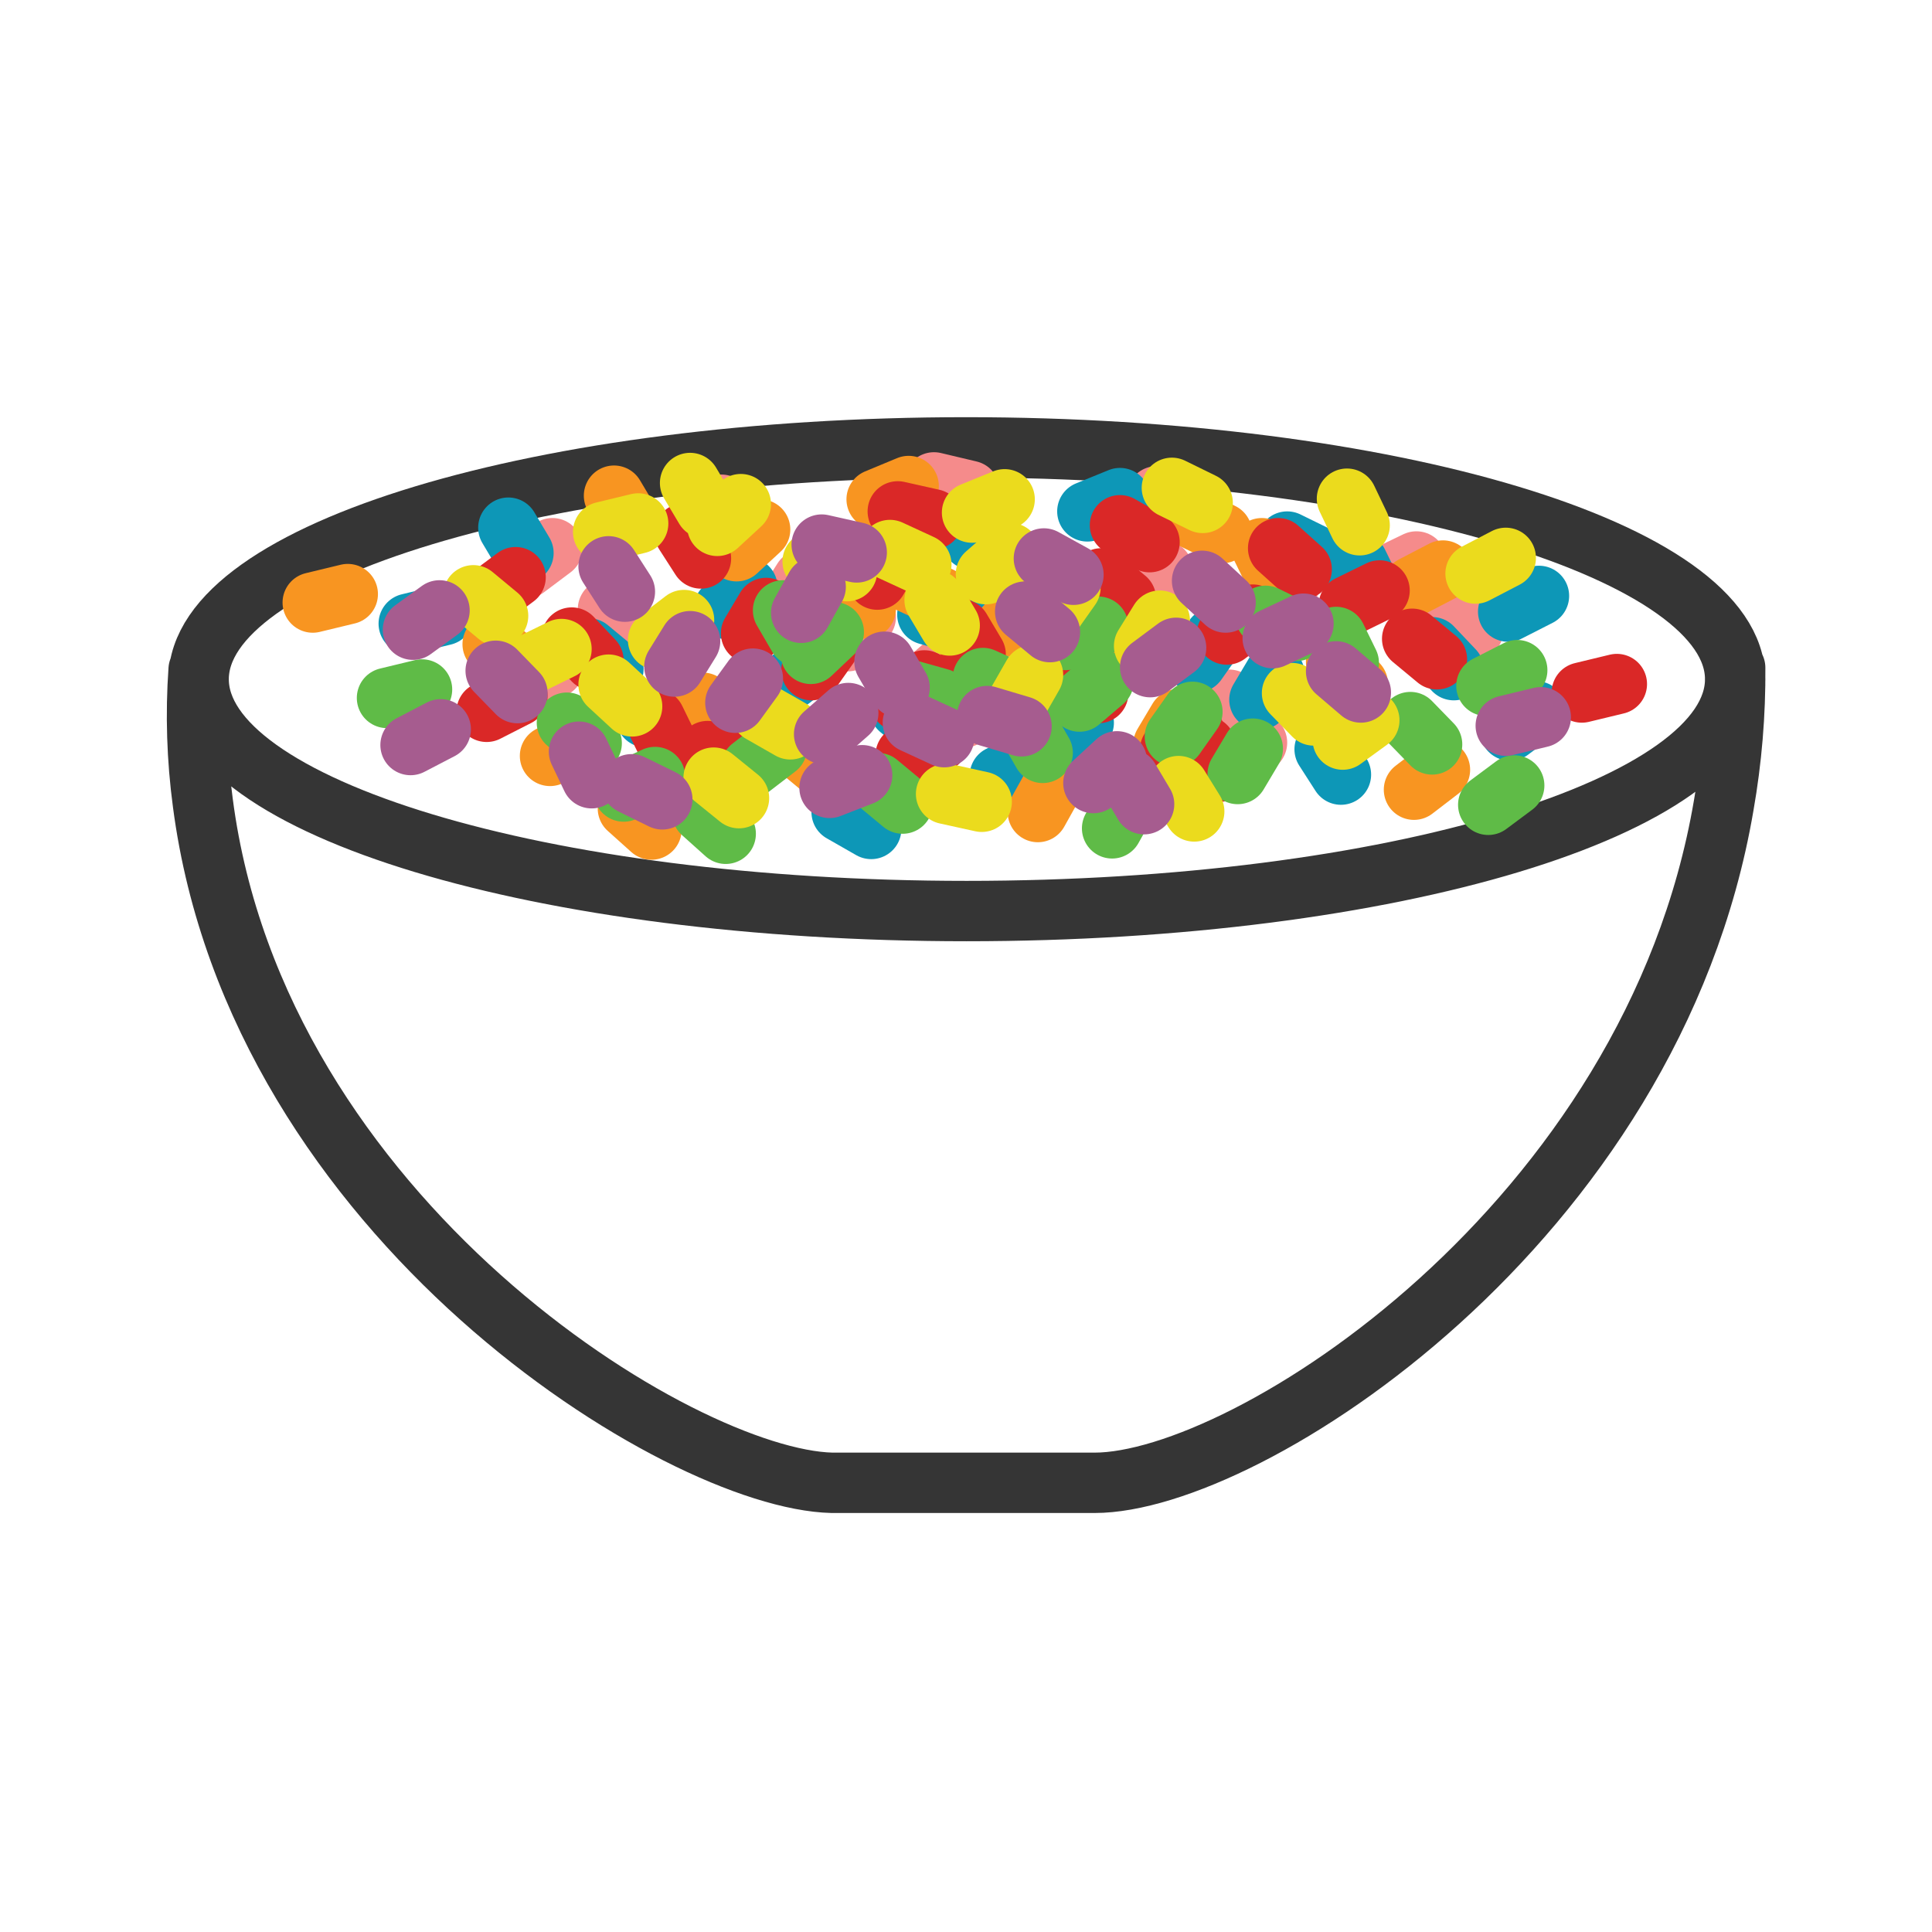
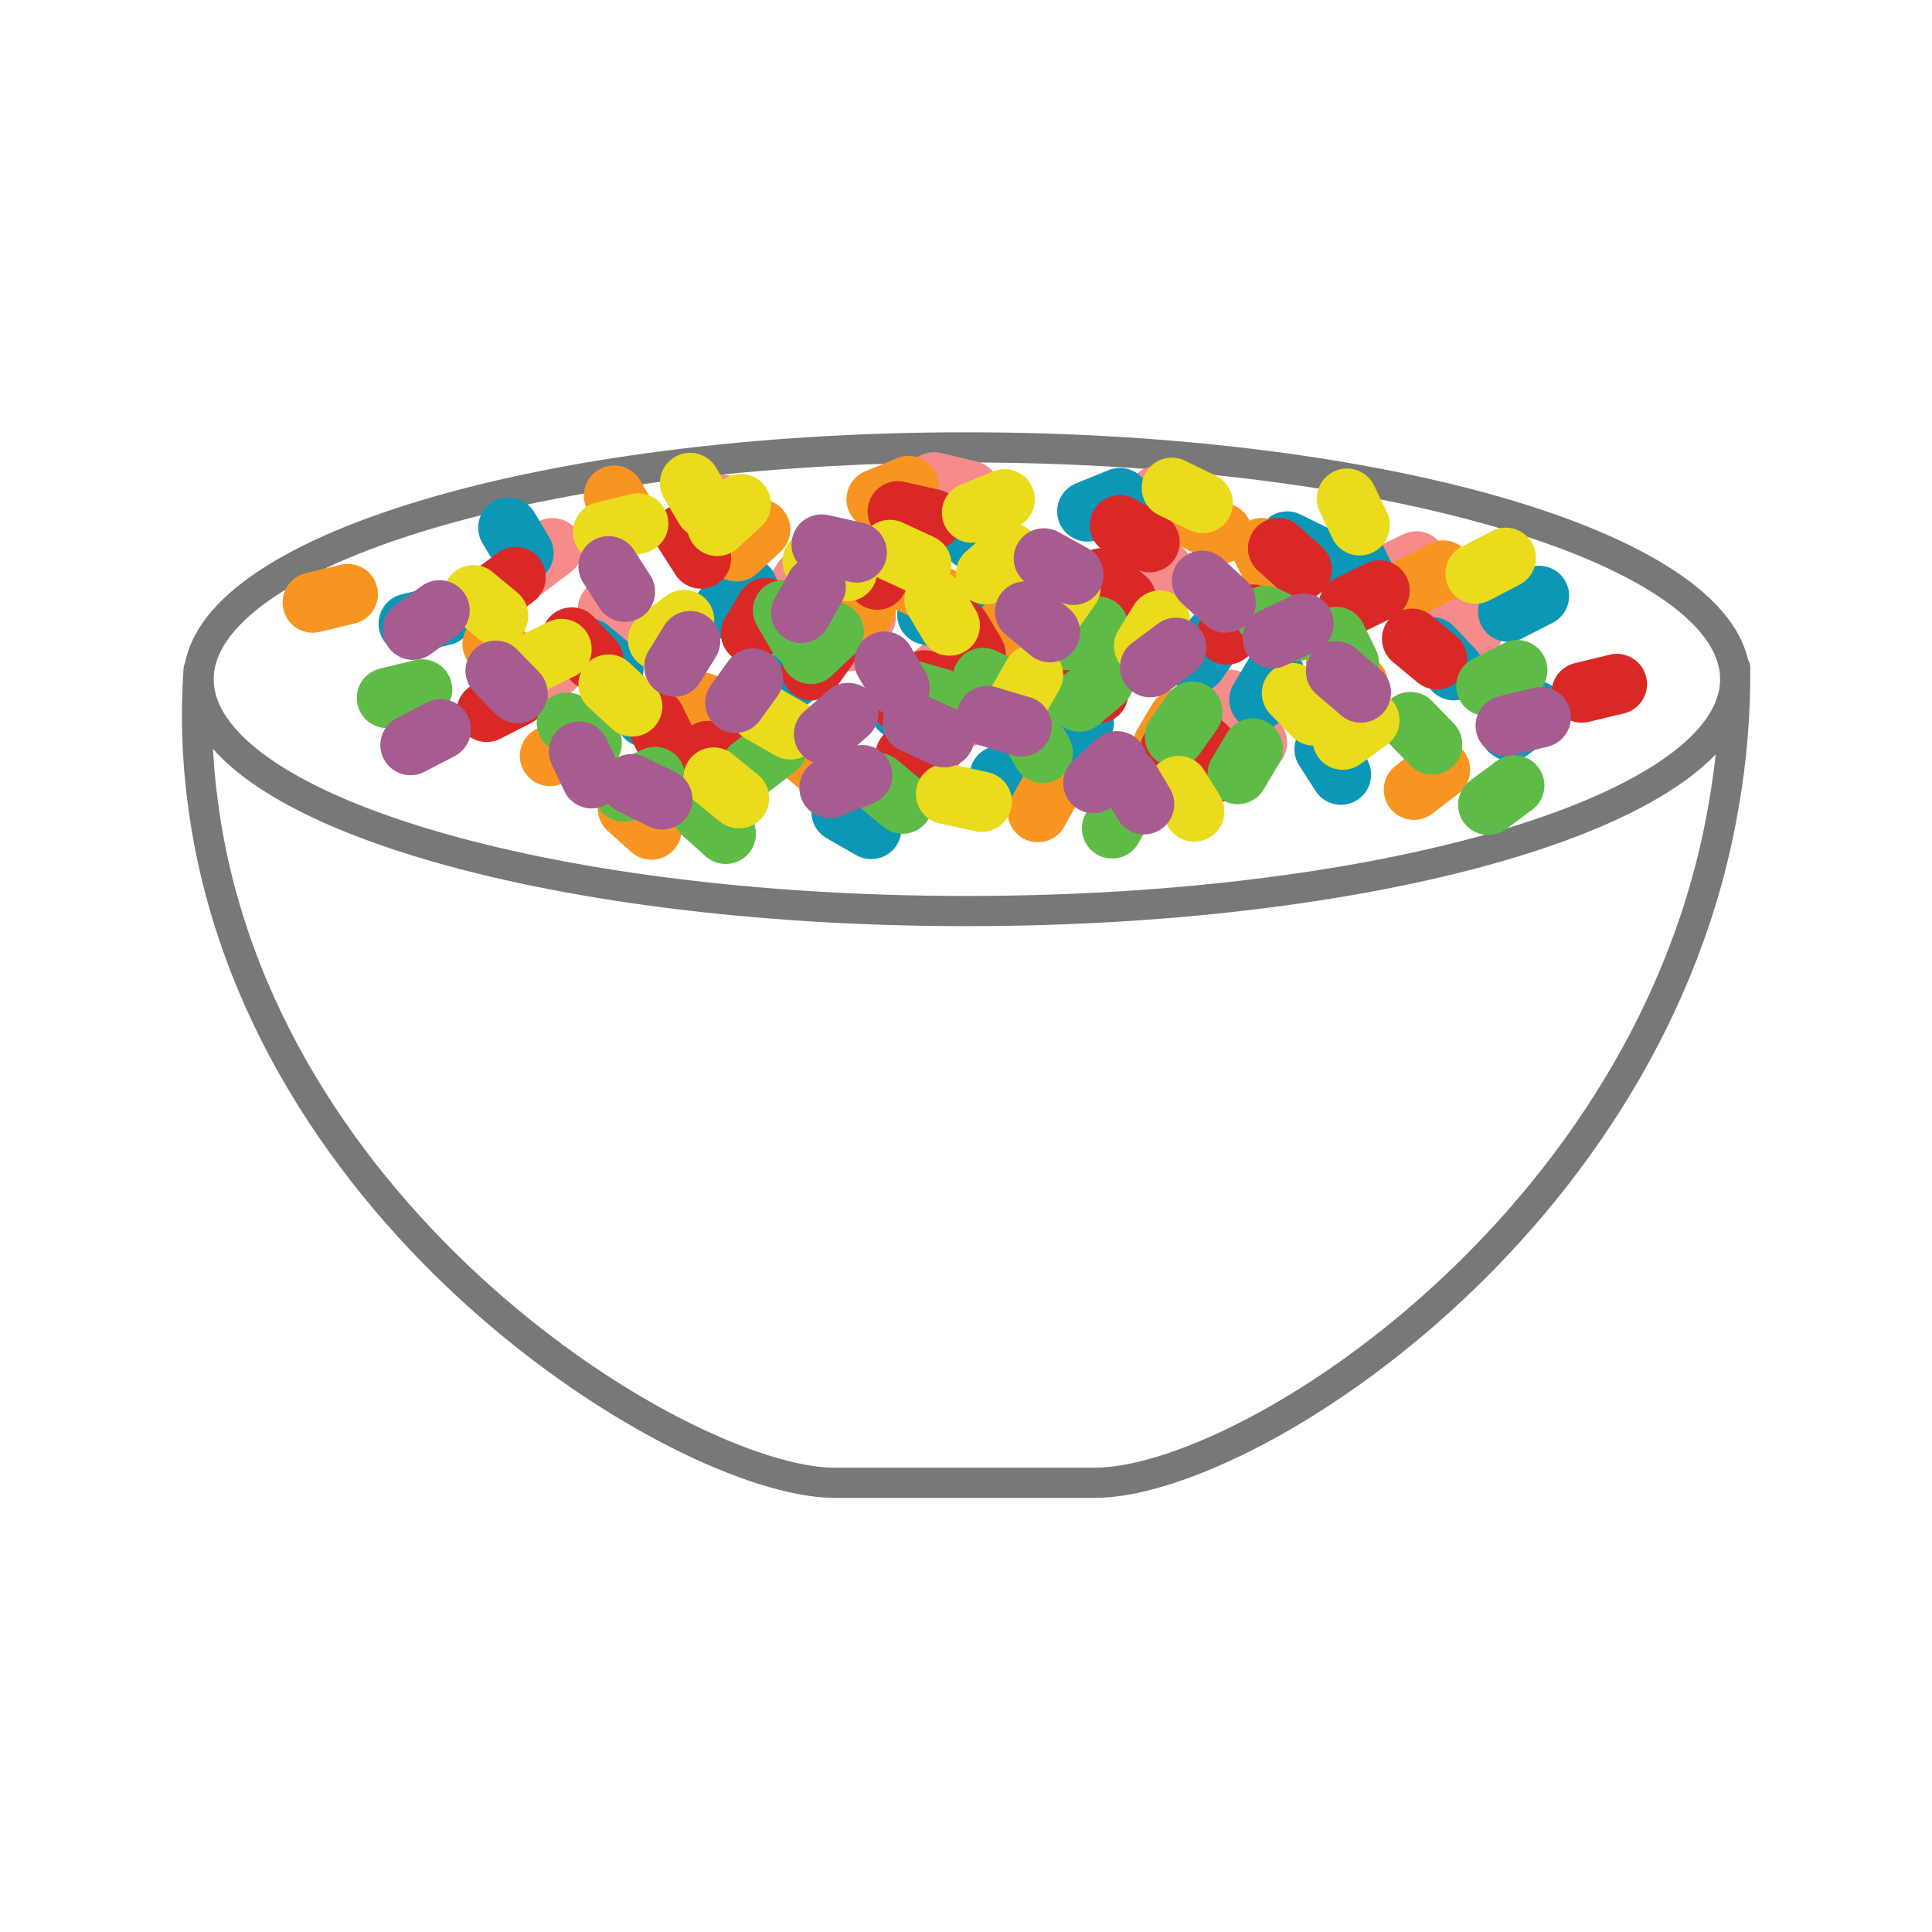
<svg xmlns="http://www.w3.org/2000/svg" viewBox="0 0 32 32">
-   <g fill="none" stroke-linecap="round" stroke-linejoin="round" stroke-width="1">
-     <path d="M28.74,11.25c0,2.12-5.7,3.84-12.73,3.84S3.29,13.37,3.29,11.25,9,7.41,16,7.41,28.74,9.13,28.74,11.25ZM3.29,11.09a10.87,10.87,0,0,0,.07,2.21c.9,6.89,7.9,11.2,10.42,11.26l2.23,0h2.12c2.52,0,9.24-4.29,10.42-11.22a12.6,12.6,0,0,0,.19-2.28" stroke="#353535" />
-     <g stroke="#F58B8B">
+   <g fill="none" stroke-linecap="round" stroke-linejoin="round">
+     <path d="M28.74,11.25c0,2.12-5.7,3.84-12.73,3.84S3.29,13.37,3.29,11.25,9,7.41,16,7.41,28.74,9.13,28.74,11.25ZM3.29,11.09a10.87,10.87,0,0,0,.07,2.21c.9,6.89,7.9,11.2,10.42,11.26l2.23,0h2.12c2.52,0,9.24-4.29,10.42-11.22a12.6,12.6,0,0,0,.19-2.28" stroke="#787878" stroke-width="0.5" />
+     <g stroke="#F58B8B" stroke-width="1">
      <line x1="8.66" y1="11.31" x2="9.17" y2="11.06" />
      <line x1="24" y1="10.1" x2="24.4" y2="10.44" />
      <line x1="15.13" y1="9.12" x2="15.37" y2="8.7" />
      <line x1="12.21" y1="8.77" x2="11.95" y2="8.36" />
      <line x1="18.84" y1="9.11" x2="19.26" y2="9.45" />
      <line x1="20.36" y1="11.59" x2="19.98" y2="11.95" />
      <line x1="10.43" y1="10.46" x2="10.07" y2="10.09" />
      <line x1="8.71" y1="9.41" x2="9.15" y2="9.08" />
      <line x1="14.34" y1="10.22" x2="14.04" y2="10.62" />
      <line x1="16.14" y1="11.81" x2="15.61" y2="12.03" />
      <line x1="20.92" y1="10.03" x2="21.35" y2="9.7" />
      <line x1="19.16" y1="8.22" x2="19.65" y2="8.5" />
      <line x1="16.52" y1="9.94" x2="16.77" y2="10.36" />
      <line x1="13.04" y1="10.01" x2="13.3" y2="9.6" />
      <line x1="15.47" y1="7.99" x2="16.06" y2="8.13" />
      <line x1="20.82" y1="12.3" x2="20.57" y2="11.88" />
      <line x1="22.94" y1="9.55" x2="23.46" y2="9.3" />
      <line x1="15.91" y1="10.79" x2="15.51" y2="11.14" />
      <line x1="12.83" y1="12.21" x2="12.32" y2="11.97" />
    </g>
    <g stroke="#0D97B7">
      <line x1="25.49" y1="9.87" x2="24.98" y2="10.13" />
      <line x1="10.16" y1="11.08" x2="9.75" y2="10.74" />
      <line x1="16.1" y1="8.94" x2="16.62" y2="9.18" />
      <line x1="17.95" y1="11.97" x2="17.71" y2="12.39" />
      <line x1="6.77" y1="10.33" x2="7.35" y2="10.19" />
      <line x1="21.94" y1="12.41" x2="22.21" y2="12.83" />
      <line x1="15.31" y1="12.08" x2="14.9" y2="11.74" />
      <line x1="11.99" y1="10.08" x2="12.38" y2="9.73" />
      <line x1="23.72" y1="10.72" x2="24.08" y2="11.1" />
      <line x1="25.44" y1="11.78" x2="25.01" y2="12.1" />
      <line x1="19.82" y1="10.97" x2="20.11" y2="10.56" />
      <line x1="15.36" y1="10.18" x2="15.93" y2="10.34" />
      <line x1="22.7" y1="9.75" x2="22.49" y2="9.32" />
      <line x1="18.01" y1="8.47" x2="18.55" y2="8.25" />
      <line x1="13.23" y1="11.15" x2="12.8" y2="11.48" />
      <line x1="14.43" y1="13.73" x2="13.94" y2="13.45" />
      <line x1="12.38" y1="12.58" x2="11.99" y2="12.23" />
      <line x1="17.64" y1="11.24" x2="17.39" y2="10.82" />
      <line x1="21.11" y1="11.17" x2="20.86" y2="11.59" />
      <line x1="17.14" y1="12.98" x2="16.56" y2="12.85" />
      <line x1="8.42" y1="8.74" x2="8.67" y2="9.16" />
      <line x1="11.21" y1="11.63" x2="10.7" y2="11.88" />
      <line x1="18.24" y1="10.39" x2="18.64" y2="10.04" />
      <line x1="21.32" y1="8.97" x2="21.83" y2="9.22" />
    </g>
    <g stroke="#F89521">
      <line x1="23.9" y1="9.45" x2="23.4" y2="9.71" />
      <line x1="8.57" y1="11.01" x2="8.16" y2="10.67" />
      <line x1="15.06" y1="9.65" x2="15.58" y2="9.89" />
      <line x1="17.43" y1="13.02" x2="17.19" y2="13.45" />
      <line x1="5.18" y1="9.98" x2="5.76" y2="9.84" />
      <line x1="13.72" y1="12.81" x2="13.31" y2="12.47" />
      <line x1="12.2" y1="9.13" x2="12.59" y2="8.77" />
      <line x1="22.13" y1="10.96" x2="22.49" y2="11.33" />
      <line x1="23.85" y1="12.75" x2="23.42" y2="13.08" />
      <line x1="18.23" y1="10.73" x2="18.52" y2="10.32" />
      <line x1="13.77" y1="9.92" x2="14.34" y2="10.08" />
      <line x1="21.11" y1="9.51" x2="20.9" y2="9.08" />
      <line x1="14.52" y1="8.27" x2="15.05" y2="8.05" />
      <line x1="11.64" y1="11.64" x2="11.21" y2="11.97" />
      <line x1="10.79" y1="13.74" x2="10.4" y2="13.39" />
      <line x1="16.05" y1="11.7" x2="15.8" y2="11.28" />
      <line x1="19.52" y1="11.91" x2="19.27" y2="12.33" />
      <line x1="10.17" y1="8.21" x2="10.42" y2="8.63" />
      <line x1="9.62" y1="12.28" x2="9.11" y2="12.52" />
      <line x1="16.65" y1="10.38" x2="17.05" y2="10.03" />
      <line x1="19.73" y1="8.58" x2="20.24" y2="8.83" />
    </g>
    <g stroke="#DA2827">
      <line x1="8.06" y1="11.79" x2="8.57" y2="11.53" />
      <line x1="23.39" y1="10.58" x2="23.8" y2="10.92" />
      <line x1="16.9" y1="11.66" x2="16.38" y2="11.42" />
      <line x1="14.53" y1="9.6" x2="14.77" y2="9.18" />
      <line x1="26.78" y1="11.33" x2="26.2" y2="11.47" />
      <line x1="11.61" y1="9.25" x2="11.34" y2="8.83" />
      <line x1="18.24" y1="9.58" x2="18.65" y2="9.92" />
      <line x1="19.76" y1="12.07" x2="19.38" y2="12.42" />
      <line x1="9.83" y1="10.94" x2="9.47" y2="10.56" />
      <line x1="8.11" y1="9.88" x2="8.54" y2="9.56" />
      <line x1="13.73" y1="10.69" x2="13.44" y2="11.1" />
      <line x1="18.19" y1="11.48" x2="17.62" y2="11.32" />
      <line x1="10.85" y1="11.91" x2="11.06" y2="12.34" />
      <line x1="15.54" y1="12.29" x2="15" y2="12.51" />
      <line x1="20.32" y1="10.51" x2="20.75" y2="10.18" />
      <line x1="18.55" y1="8.7" x2="19.04" y2="8.98" />
      <line x1="21.17" y1="9.08" x2="21.56" y2="9.43" />
      <line x1="15.91" y1="10.42" x2="16.16" y2="10.84" />
      <line x1="12.44" y1="10.49" x2="12.69" y2="10.07" />
      <line x1="14.87" y1="8.47" x2="15.45" y2="8.6" />
      <line x1="20.21" y1="12.78" x2="19.97" y2="12.36" />
      <line x1="22.34" y1="10.03" x2="22.85" y2="9.78" />
      <line x1="15.31" y1="11.27" x2="14.91" y2="11.62" />
      <line x1="12.23" y1="12.69" x2="11.72" y2="12.44" />
    </g>
    <g stroke="#5FBB47">
      <line x1="25.13" y1="11.1" x2="24.62" y2="11.36" />
      <line x1="9.8" y1="12.31" x2="9.39" y2="11.97" />
      <line x1="16.28" y1="11.23" x2="16.81" y2="11.47" />
      <line x1="18.66" y1="13.29" x2="18.42" y2="13.72" />
      <line x1="6.41" y1="11.56" x2="6.99" y2="11.42" />
      <line x1="14.95" y1="13.31" x2="14.54" y2="12.97" />
      <line x1="13.43" y1="10.83" x2="13.81" y2="10.47" />
      <line x1="23.36" y1="11.96" x2="23.72" y2="12.33" />
      <line x1="25.08" y1="13.01" x2="24.65" y2="13.33" />
      <line x1="19.46" y1="12.2" x2="19.75" y2="11.79" />
      <line x1="15" y1="11.41" x2="15.57" y2="11.57" />
      <line x1="22.34" y1="10.98" x2="22.13" y2="10.55" />
      <line x1="17.65" y1="10.6" x2="18.19" y2="10.38" />
      <line x1="12.87" y1="12.38" x2="12.44" y2="12.71" />
      <line x1="12.02" y1="13.81" x2="11.63" y2="13.46" />
      <line x1="17.27" y1="12.47" x2="17.03" y2="12.05" />
      <line x1="20.75" y1="12.4" x2="20.5" y2="12.82" />
      <line x1="12.97" y1="10.11" x2="13.22" y2="10.54" />
      <line x1="10.85" y1="12.87" x2="10.33" y2="13.11" />
      <line x1="17.88" y1="11.62" x2="18.28" y2="11.28" />
      <line x1="20.96" y1="10.2" x2="21.47" y2="10.45" />
    </g>
    <g stroke="#EBDB1D">
      <line x1="24.94" y1="9.24" x2="24.44" y2="9.5" />
      <line x1="8.25" y1="10.2" x2="7.84" y2="9.86" />
      <line x1="14.74" y1="9.11" x2="15.26" y2="9.35" />
      <line x1="17.11" y1="11.18" x2="16.87" y2="11.6" />
      <line x1="9.99" y1="8.81" x2="10.57" y2="8.67" />
      <line x1="19.52" y1="13.02" x2="19.78" y2="13.44" />
      <line x1="12.24" y1="13.22" x2="11.82" y2="12.88" />
      <line x1="11.88" y1="8.71" x2="12.27" y2="8.35" />
      <line x1="21.4" y1="11.48" x2="21.76" y2="11.85" />
      <line x1="22.68" y1="11.93" x2="22.24" y2="12.25" />
      <line x1="17.44" y1="10.14" x2="17.73" y2="9.73" />
      <line x1="13.46" y1="9.3" x2="14.03" y2="9.46" />
      <line x1="22.52" y1="8.7" x2="22.31" y2="8.26" />
      <line x1="16.1" y1="8.49" x2="16.64" y2="8.27" />
      <line x1="11.33" y1="10.27" x2="10.9" y2="10.6" />
      <line x1="13.09" y1="12.08" x2="12.6" y2="11.8" />
      <line x1="10.47" y1="11.7" x2="10.08" y2="11.34" />
      <line x1="15.73" y1="10.36" x2="15.48" y2="9.94" />
      <line x1="19.21" y1="10.28" x2="18.95" y2="10.7" />
      <line x1="16.26" y1="13.28" x2="15.67" y2="13.15" />
      <line x1="11.43" y1="8" x2="11.68" y2="8.42" />
      <line x1="9.3" y1="10.75" x2="8.79" y2="11" />
      <line x1="16.33" y1="9.51" x2="16.73" y2="9.16" />
      <line x1="19.41" y1="8.08" x2="19.92" y2="8.33" />
    </g>
    <g stroke="#A65C8F">
      <line x1="6.8" y1="12.34" x2="7.3" y2="12.08" />
      <line x1="22.13" y1="11.12" x2="22.54" y2="11.47" />
      <line x1="15.64" y1="12.21" x2="15.12" y2="11.97" />
      <line x1="13.27" y1="10.15" x2="13.51" y2="9.72" />
      <line x1="25.52" y1="11.88" x2="24.94" y2="12.02" />
      <line x1="10.35" y1="9.8" x2="10.08" y2="9.38" />
      <line x1="16.98" y1="10.13" x2="17.39" y2="10.47" />
      <line x1="18.5" y1="12.61" x2="18.11" y2="12.97" />
      <line x1="8.57" y1="11.48" x2="8.21" y2="11.11" />
      <line x1="6.84" y1="10.43" x2="7.28" y2="10.11" />
      <line x1="12.47" y1="11.24" x2="12.18" y2="11.64" />
      <line x1="16.92" y1="12.03" x2="16.35" y2="11.86" />
      <line x1="9.59" y1="12.45" x2="9.8" y2="12.89" />
      <line x1="14.28" y1="12.84" x2="13.74" y2="13.05" />
      <line x1="19.05" y1="11.05" x2="19.48" y2="10.73" />
      <line x1="17.29" y1="9.25" x2="17.78" y2="9.52" />
      <line x1="19.91" y1="9.62" x2="20.3" y2="9.98" />
      <line x1="14.65" y1="10.96" x2="14.9" y2="11.39" />
      <line x1="11.17" y1="11.04" x2="11.43" y2="10.62" />
      <line x1="13.61" y1="9.02" x2="14.19" y2="9.15" />
      <line x1="18.95" y1="13.32" x2="18.7" y2="12.9" />
      <line x1="21.08" y1="10.57" x2="21.59" y2="10.33" />
      <line x1="14.05" y1="11.81" x2="13.65" y2="12.16" />
      <line x1="10.97" y1="13.24" x2="10.46" y2="12.99" />
    </g>
  </g>
</svg>
